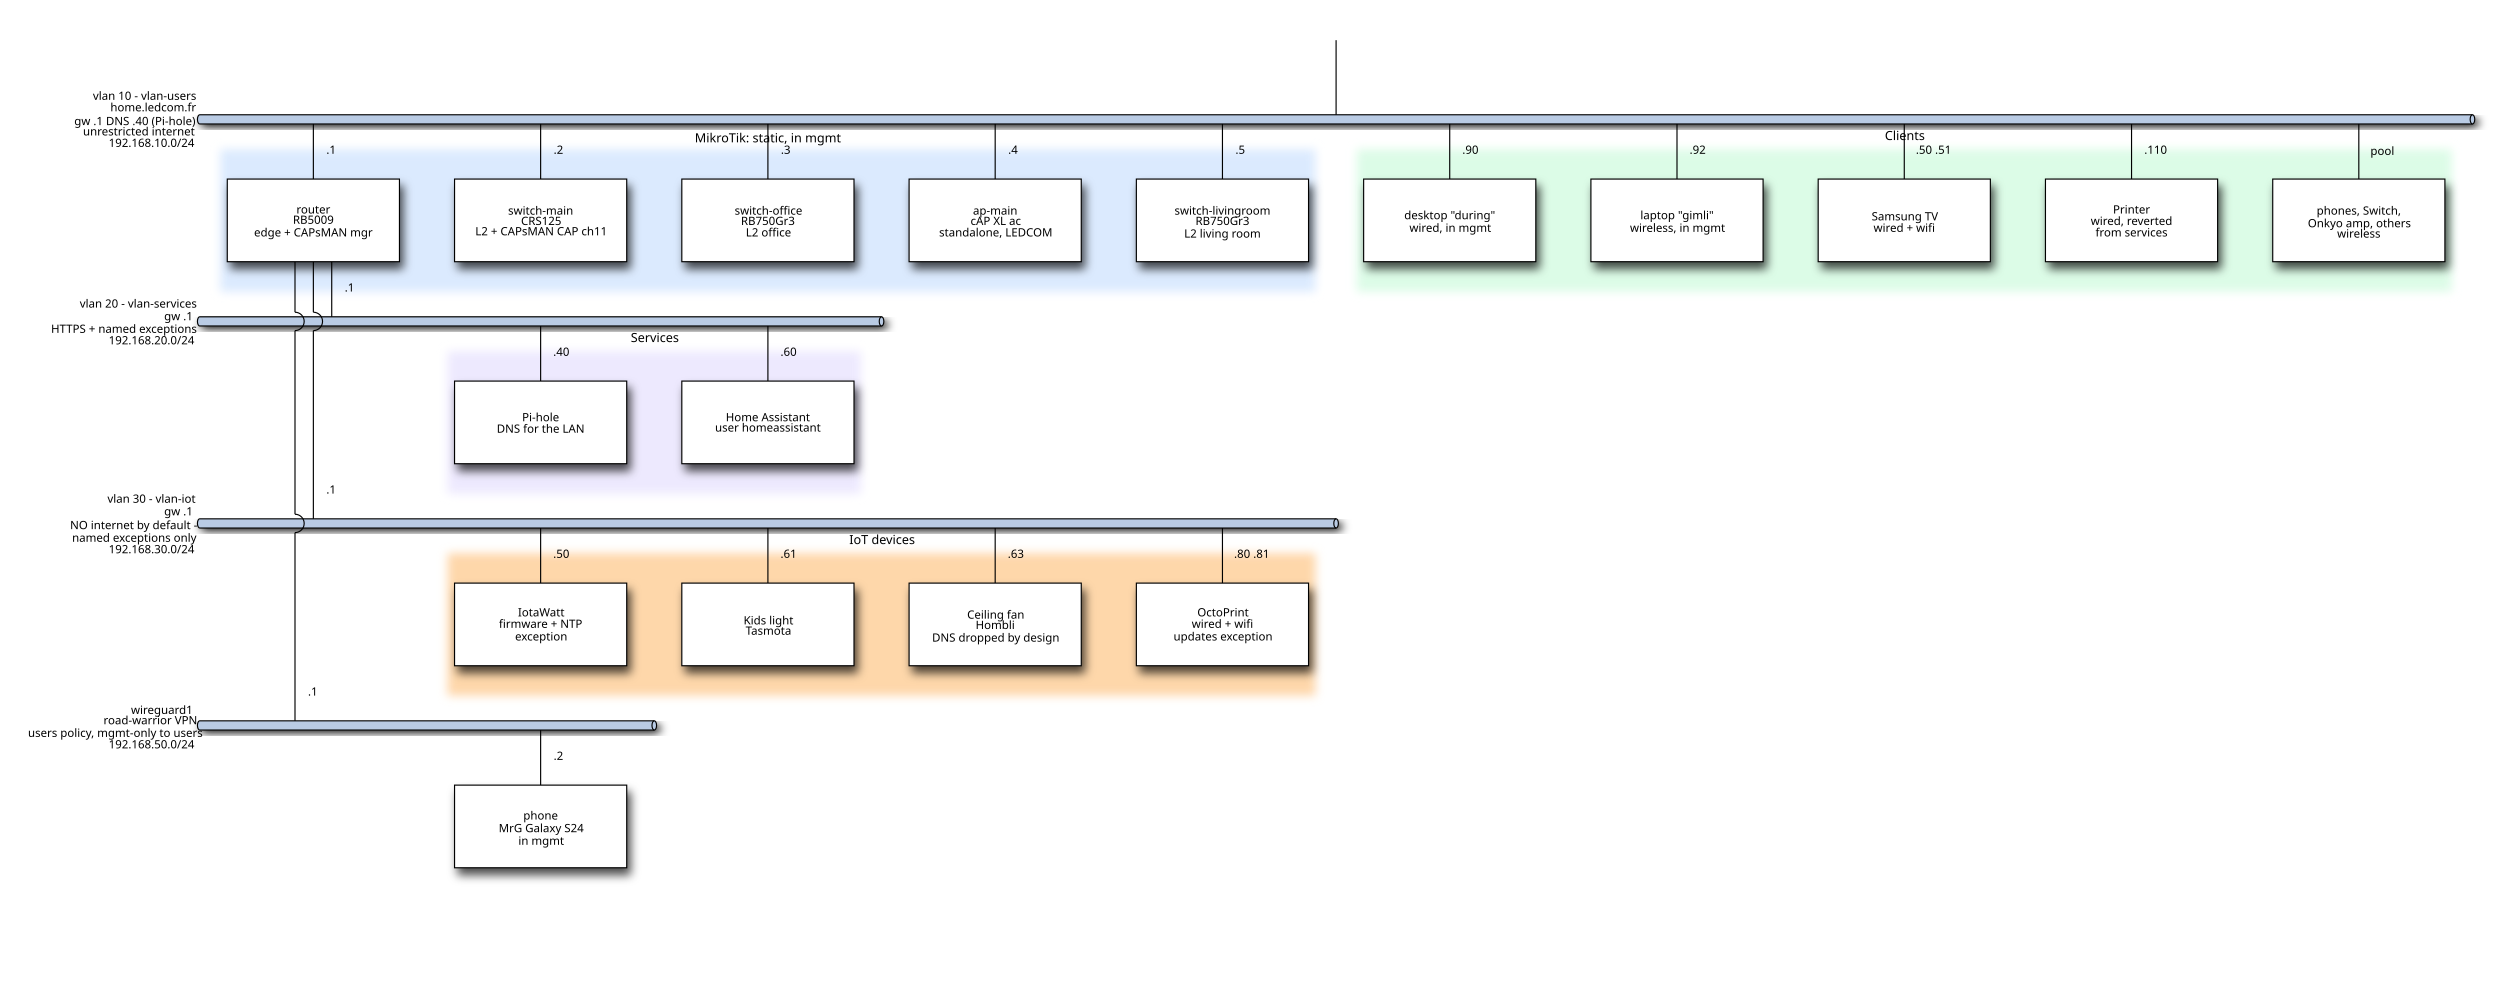
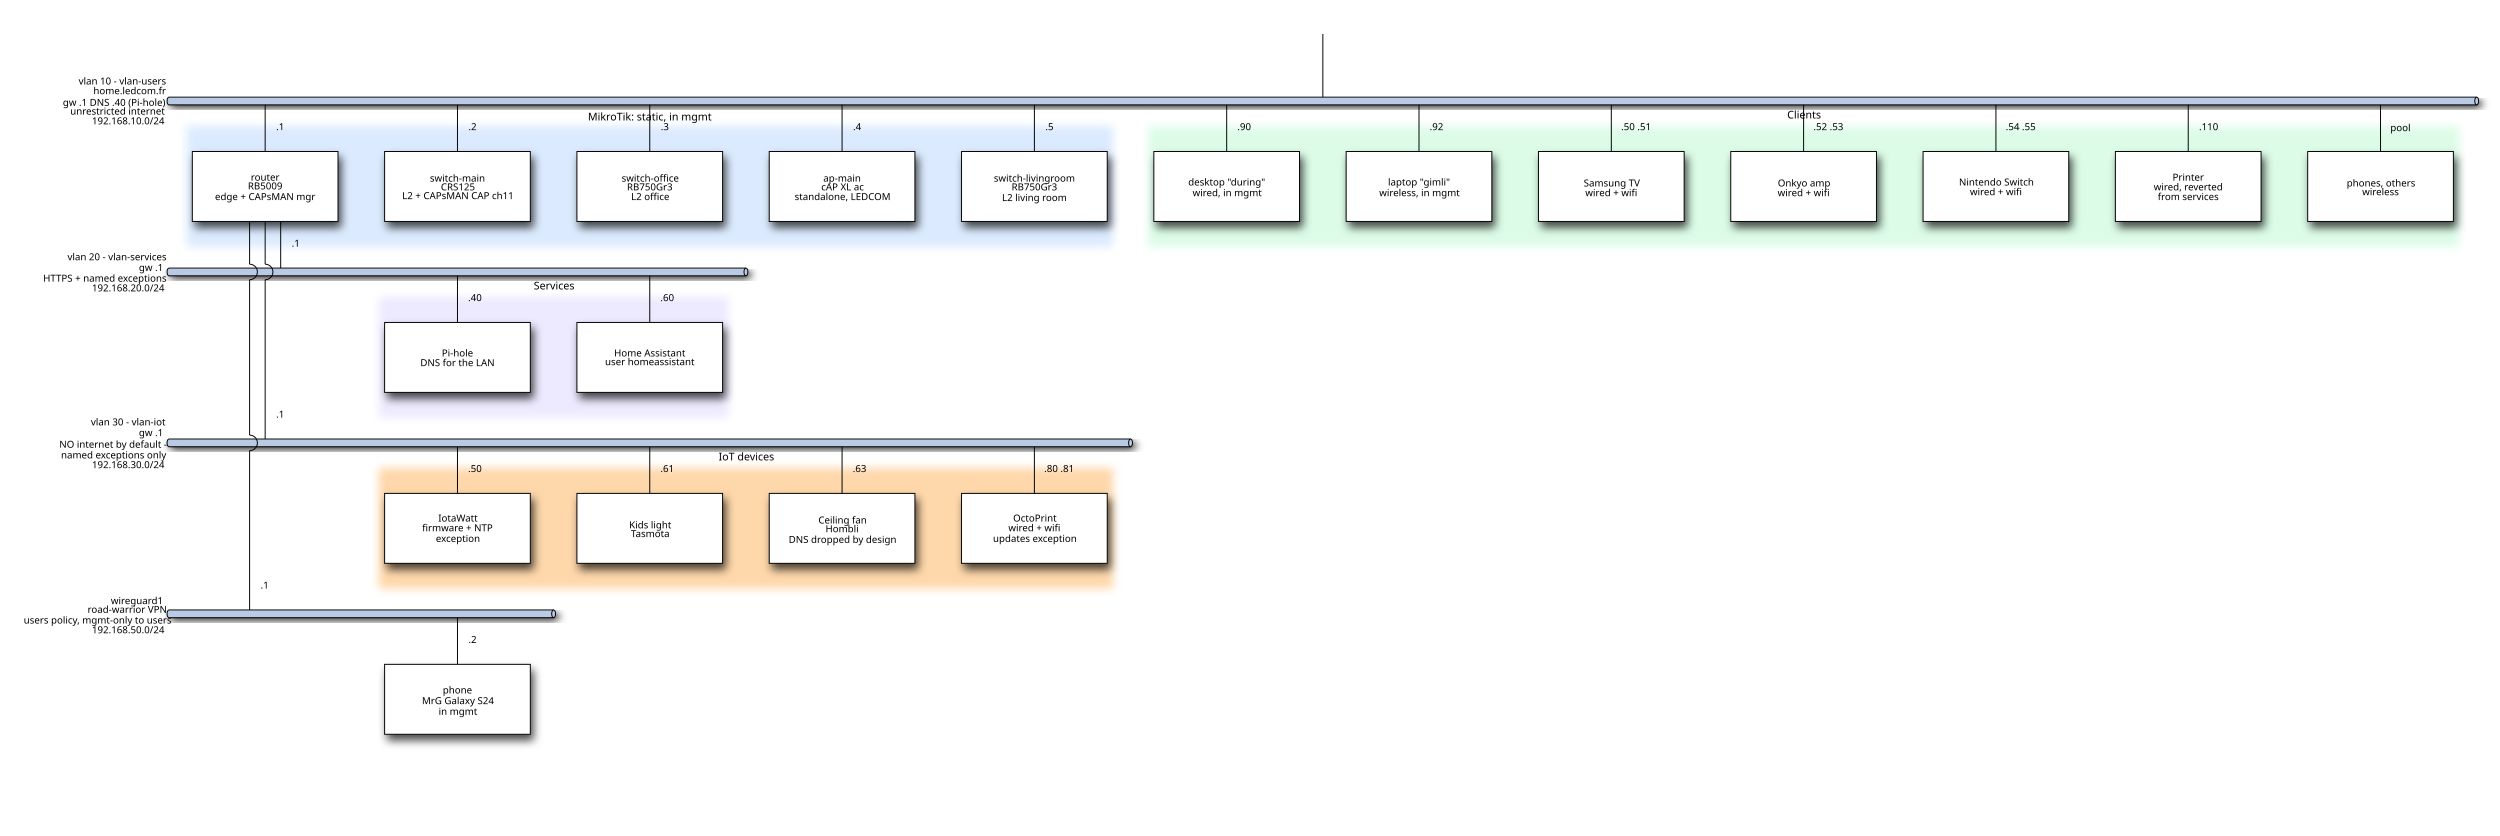
- <svg xmlns="http://www.w3.org/2000/svg" viewBox="0 0 2178 860">
+ <svg xmlns="http://www.w3.org/2000/svg" viewBox="0 0 2574 860">
  <defs id="defs_block">
    <filter height="1.504" id="filter_blur" width="1.157" x="-0.079" y="-0.252">
      <feGaussianBlur id="feGaussianBlur3780" stdDeviation="4.2" />
    </filter>
  </defs>
  <rect fill="rgb(219,234,254)" height="124" style="filter:url(#filter_blur)" width="954" x="192" y="130" />
-   <rect fill="rgb(220,252,231)" height="124" style="filter:url(#filter_blur)" width="954" x="1182" y="130" />
+   <rect fill="rgb(220,252,231)" height="124" style="filter:url(#filter_blur)" width="1350" x="1182" y="130" />
  <rect fill="rgb(237,233,254)" height="124" style="filter:url(#filter_blur)" width="360" x="390" y="306" />
  <rect fill="rgb(254,215,170)" height="124" style="filter:url(#filter_blur)" width="756" x="390" y="482" />
  <rect fill="rgb(0,0,0)" height="72" stroke="rgb(0,0,0)" style="filter:url(#filter_blur);opacity:0.7;fill-opacity:1" width="150" x="201" y="162" />
  <rect fill="rgb(0,0,0)" height="72" stroke="rgb(0,0,0)" style="filter:url(#filter_blur);opacity:0.7;fill-opacity:1" width="150" x="399" y="162" />
  <rect fill="rgb(0,0,0)" height="72" stroke="rgb(0,0,0)" style="filter:url(#filter_blur);opacity:0.7;fill-opacity:1" width="150" x="597" y="162" />
  <rect fill="rgb(0,0,0)" height="72" stroke="rgb(0,0,0)" style="filter:url(#filter_blur);opacity:0.7;fill-opacity:1" width="150" x="795" y="162" />
  <rect fill="rgb(0,0,0)" height="72" stroke="rgb(0,0,0)" style="filter:url(#filter_blur);opacity:0.7;fill-opacity:1" width="150" x="993" y="162" />
  <rect fill="rgb(0,0,0)" height="72" stroke="rgb(0,0,0)" style="filter:url(#filter_blur);opacity:0.7;fill-opacity:1" width="150" x="1191" y="162" />
  <rect fill="rgb(0,0,0)" height="72" stroke="rgb(0,0,0)" style="filter:url(#filter_blur);opacity:0.7;fill-opacity:1" width="150" x="1389" y="162" />
  <rect fill="rgb(0,0,0)" height="72" stroke="rgb(0,0,0)" style="filter:url(#filter_blur);opacity:0.7;fill-opacity:1" width="150" x="1587" y="162" />
  <rect fill="rgb(0,0,0)" height="72" stroke="rgb(0,0,0)" style="filter:url(#filter_blur);opacity:0.7;fill-opacity:1" width="150" x="1785" y="162" />
  <rect fill="rgb(0,0,0)" height="72" stroke="rgb(0,0,0)" style="filter:url(#filter_blur);opacity:0.7;fill-opacity:1" width="150" x="1983" y="162" />
+   <rect fill="rgb(0,0,0)" height="72" stroke="rgb(0,0,0)" style="filter:url(#filter_blur);opacity:0.7;fill-opacity:1" width="150" x="2181" y="162" />
+   <rect fill="rgb(0,0,0)" height="72" stroke="rgb(0,0,0)" style="filter:url(#filter_blur);opacity:0.7;fill-opacity:1" width="150" x="2379" y="162" />
  <rect fill="rgb(0,0,0)" height="72" stroke="rgb(0,0,0)" style="filter:url(#filter_blur);opacity:0.7;fill-opacity:1" width="150" x="399" y="338" />
  <rect fill="rgb(0,0,0)" height="72" stroke="rgb(0,0,0)" style="filter:url(#filter_blur);opacity:0.7;fill-opacity:1" width="150" x="597" y="338" />
  <rect fill="rgb(0,0,0)" height="72" stroke="rgb(0,0,0)" style="filter:url(#filter_blur);opacity:0.7;fill-opacity:1" width="150" x="399" y="514" />
  <rect fill="rgb(0,0,0)" height="72" stroke="rgb(0,0,0)" style="filter:url(#filter_blur);opacity:0.7;fill-opacity:1" width="150" x="597" y="514" />
  <rect fill="rgb(0,0,0)" height="72" stroke="rgb(0,0,0)" style="filter:url(#filter_blur);opacity:0.7;fill-opacity:1" width="150" x="795" y="514" />
  <rect fill="rgb(0,0,0)" height="72" stroke="rgb(0,0,0)" style="filter:url(#filter_blur);opacity:0.7;fill-opacity:1" width="150" x="993" y="514" />
  <rect fill="rgb(0,0,0)" height="72" stroke="rgb(0,0,0)" style="filter:url(#filter_blur);opacity:0.7;fill-opacity:1" width="150" x="399" y="690" />
-   <path d="M 177 103 L 2157 103 A2,4 0 0 1 2157 111 L 177 111 A2,4 0 0 1 177 103" fill="rgb(0,0,0)" style="filter:url(#filter_blur)" />
+   <path d="M 177 103 L 2553 103 A2,4 0 0 1 2553 111 L 177 111 A2,4 0 0 1 177 103" fill="rgb(0,0,0)" style="filter:url(#filter_blur)" />
  <path d="M 177 279 L 771 279 A2,4 0 0 1 771 287 L 177 287 A2,4 0 0 1 177 279" fill="rgb(0,0,0)" style="filter:url(#filter_blur)" />
  <path d="M 177 455 L 1167 455 A2,4 0 0 1 1167 463 L 177 463 A2,4 0 0 1 177 455" fill="rgb(0,0,0)" style="filter:url(#filter_blur)" />
  <path d="M 177 631 L 573 631 A2,4 0 0 1 573 639 L 177 639 A2,4 0 0 1 177 631" fill="rgb(0,0,0)" style="filter:url(#filter_blur)" />
-   <path d="M 174 100 L 2154 100 A2,4 0 0 1 2154 108 L 174 108 A2,4 0 0 1 174 100" fill="rgb(185,203,228)" stroke="rgb(0,0,0)" />
-   <path d="M 2154 108 A2,4 0 0 1 2154 100" fill="none" stroke="rgb(0,0,0)" />
-   <path d="M 174 100 L 2154 100" fill="none" stroke="none" />
-   <path d="M 1164 35 L 1164 100" fill="none" stroke="rgb(0,0,0)" />
+   <path d="M 174 100 L 2550 100 A2,4 0 0 1 2550 108 L 174 108 A2,4 0 0 1 174 100" fill="rgb(185,203,228)" stroke="rgb(0,0,0)" />
+   <path d="M 2550 108 A2,4 0 0 1 2550 100" fill="none" stroke="rgb(0,0,0)" />
+   <path d="M 174 100 L 2550 100" fill="none" stroke="none" />
+   <path d="M 1362 35 L 1362 100" fill="none" stroke="rgb(0,0,0)" />
  <path d="M 174 276 L 768 276 A2,4 0 0 1 768 284 L 174 284 A2,4 0 0 1 174 276" fill="rgb(185,203,228)" stroke="rgb(0,0,0)" />
  <path d="M 768 284 A2,4 0 0 1 768 276" fill="none" stroke="rgb(0,0,0)" />
  <path d="M 174 276 L 768 276" fill="none" stroke="none" />
  <path d="M 174 452 L 1164 452 A2,4 0 0 1 1164 460 L 174 460 A2,4 0 0 1 174 452" fill="rgb(185,203,228)" stroke="rgb(0,0,0)" />
  <path d="M 1164 460 A2,4 0 0 1 1164 452" fill="none" stroke="rgb(0,0,0)" />
  <path d="M 174 452 L 1164 452" fill="none" stroke="none" />
  <path d="M 174 628 L 570 628 A2,4 0 0 1 570 636 L 174 636 A2,4 0 0 1 174 628" fill="rgb(185,203,228)" stroke="rgb(0,0,0)" />
  <path d="M 570 636 A2,4 0 0 1 570 628" fill="none" stroke="rgb(0,0,0)" />
  <path d="M 174 628 L 570 628" fill="none" stroke="none" />
  <text fill="rgb(0,0,0)" font-family="sans-serif" font-size="10" font-style="normal" font-weight="normal" text-anchor="middle" textLength="80" x="126.0" y="87">vlan 10 - vlan-users</text>
  <text fill="rgb(0,0,0)" font-family="sans-serif" font-size="10" font-style="normal" font-weight="normal" text-anchor="middle" textLength="65" x="133.5" y="97">home.ledcom.fr</text>
  <text fill="rgb(0,0,0)" font-family="sans-serif" font-size="10" font-style="normal" font-weight="normal" text-anchor="middle" textLength="97" x="117.5" y="109">gw .1  DNS .40 (Pi-hole)</text>
  <text fill="rgb(0,0,0)" font-family="sans-serif" font-size="10" font-style="normal" font-weight="normal" text-anchor="middle" textLength="90" x="121.0" y="118">unrestricted internet</text>
  <text fill="rgb(0,0,0)" font-family="sans-serif" font-size="10" font-style="normal" font-weight="normal" text-anchor="middle" textLength="68" x="132.0" y="128">192.168.10.0/24</text>
  <text fill="rgb(0,0,0)" font-family="sans-serif" font-size="10" font-style="normal" font-weight="normal" text-anchor="middle" textLength="91" x="120.5" y="268">vlan 20 - vlan-services</text>
  <text fill="rgb(0,0,0)" font-family="sans-serif" font-size="10" font-style="normal" font-weight="normal" text-anchor="middle" textLength="21" x="155.5" y="279">gw .1</text>
  <text fill="rgb(0,0,0)" font-family="sans-serif" font-size="10" font-style="normal" font-weight="normal" text-anchor="middle" textLength="116" x="108.0" y="290">HTTPS + named exceptions</text>
  <text fill="rgb(0,0,0)" font-family="sans-serif" font-size="10" font-style="normal" font-weight="normal" text-anchor="middle" textLength="68" x="132.0" y="300">192.168.20.0/24</text>
  <text fill="rgb(0,0,0)" font-family="sans-serif" font-size="10" font-style="normal" font-weight="normal" text-anchor="middle" textLength="68" x="132.0" y="438">vlan 30 - vlan-iot</text>
  <text fill="rgb(0,0,0)" font-family="sans-serif" font-size="10" font-style="normal" font-weight="normal" text-anchor="middle" textLength="21" x="155.5" y="449">gw .1</text>
  <text fill="rgb(0,0,0)" font-family="sans-serif" font-size="10" font-style="normal" font-weight="normal" text-anchor="middle" textLength="99" x="116.5" y="461">NO internet by default -</text>
  <text fill="rgb(0,0,0)" font-family="sans-serif" font-size="10" font-style="normal" font-weight="normal" text-anchor="middle" textLength="98" x="117.0" y="472">named exceptions only</text>
  <text fill="rgb(0,0,0)" font-family="sans-serif" font-size="10" font-style="normal" font-weight="normal" text-anchor="middle" textLength="68" x="132.0" y="482">192.168.30.0/24</text>
  <text fill="rgb(0,0,0)" font-family="sans-serif" font-size="10" font-style="normal" font-weight="normal" text-anchor="middle" textLength="50" x="141.0" y="622">wireguard1</text>
  <text fill="rgb(0,0,0)" font-family="sans-serif" font-size="10" font-style="normal" font-weight="normal" text-anchor="middle" textLength="70" x="131.0" y="631">road-warrior VPN</text>
  <text fill="rgb(0,0,0)" font-family="sans-serif" font-size="10" font-style="normal" font-weight="normal" text-anchor="middle" textLength="131" x="100.5" y="642">users policy, mgmt-only to users</text>
  <text fill="rgb(0,0,0)" font-family="sans-serif" font-size="10" font-style="normal" font-weight="normal" text-anchor="middle" textLength="68" x="132.0" y="652">192.168.50.0/24</text>
  <path d="M 273 108 L 273 156" fill="none" stroke="rgb(0,0,0)" />
  <text fill="rgb(0,0,0)" font-family="sans-serif" font-size="10" font-style="normal" font-weight="normal" text-anchor="middle" textLength="7" x="288.5" y="134">.1</text>
  <path d="M 289 228 L 289 276" fill="none" stroke="rgb(0,0,0)" />
  <text fill="rgb(0,0,0)" font-family="sans-serif" font-size="10" font-style="normal" font-weight="normal" text-anchor="middle" textLength="7" x="304.5" y="254">.1</text>
  <path d="M 273 228 L 273 272" fill="none" stroke="rgb(0,0,0)" />
  <path d="M 273.0 272.0 A8.0,8.0 0 0 1 273.0 288.0" fill="none" stroke="rgb(0,0,0)" />
  <path d="M 273 288 L 273 452" fill="none" stroke="rgb(0,0,0)" />
  <text fill="rgb(0,0,0)" font-family="sans-serif" font-size="10" font-style="normal" font-weight="normal" text-anchor="middle" textLength="7" x="288.5" y="430">.1</text>
  <path d="M 257 228 L 257 272" fill="none" stroke="rgb(0,0,0)" />
  <path d="M 257.0 272.0 A8.0,8.0 0 0 1 257.0 288.0" fill="none" stroke="rgb(0,0,0)" />
  <path d="M 257 288 L 257 448" fill="none" stroke="rgb(0,0,0)" />
  <path d="M 257.0 448.0 A8.0,8.0 0 0 1 257.0 464.0" fill="none" stroke="rgb(0,0,0)" />
  <path d="M 257 464 L 257 628" fill="none" stroke="rgb(0,0,0)" />
  <text fill="rgb(0,0,0)" font-family="sans-serif" font-size="10" font-style="normal" font-weight="normal" text-anchor="middle" textLength="7" x="272.5" y="606">.1</text>
  <rect fill="rgb(255,255,255)" height="72" stroke="rgb(0,0,0)" width="150" x="198" y="156" />
  <text fill="rgb(0,0,0)" font-family="sans-serif" font-size="10" font-style="normal" font-weight="normal" text-anchor="middle" textLength="26" x="273.0" y="186">router</text>
  <text fill="rgb(0,0,0)" font-family="sans-serif" font-size="10" font-style="normal" font-weight="normal" text-anchor="middle" textLength="32" x="273.0" y="195">RB5009</text>
  <text fill="rgb(0,0,0)" font-family="sans-serif" font-size="10" font-style="normal" font-weight="normal" text-anchor="middle" textLength="92" x="273.0" y="206">edge + CAPsMAN mgr</text>
  <path d="M 471 108 L 471 156" fill="none" stroke="rgb(0,0,0)" />
  <text fill="rgb(0,0,0)" font-family="sans-serif" font-size="10" font-style="normal" font-weight="normal" text-anchor="middle" textLength="7" x="486.5" y="134">.2</text>
  <rect fill="rgb(255,255,255)" height="72" stroke="rgb(0,0,0)" width="150" x="396" y="156" />
  <text fill="rgb(0,0,0)" font-family="sans-serif" font-size="10" font-style="normal" font-weight="normal" text-anchor="middle" textLength="52" x="471.0" y="187">switch-main</text>
  <text fill="rgb(0,0,0)" font-family="sans-serif" font-size="10" font-style="normal" font-weight="normal" text-anchor="middle" textLength="33" x="471.5" y="196">CRS125</text>
  <text fill="rgb(0,0,0)" font-family="sans-serif" font-size="10" font-style="normal" font-weight="normal" text-anchor="middle" textLength="105" x="471.5" y="205">L2 + CAPsMAN CAP ch11</text>
  <path d="M 669 108 L 669 156" fill="none" stroke="rgb(0,0,0)" />
  <text fill="rgb(0,0,0)" font-family="sans-serif" font-size="10" font-style="normal" font-weight="normal" text-anchor="middle" textLength="7" x="684.5" y="134">.3</text>
  <rect fill="rgb(255,255,255)" height="72" stroke="rgb(0,0,0)" width="150" x="594" y="156" />
  <text fill="rgb(0,0,0)" font-family="sans-serif" font-size="10" font-style="normal" font-weight="normal" text-anchor="middle" textLength="53" x="669.5" y="187">switch-office</text>
  <text fill="rgb(0,0,0)" font-family="sans-serif" font-size="10" font-style="normal" font-weight="normal" text-anchor="middle" textLength="42" x="669.0" y="196">RB750Gr3</text>
  <text fill="rgb(0,0,0)" font-family="sans-serif" font-size="10" font-style="normal" font-weight="normal" text-anchor="middle" textLength="35" x="669.5" y="206">L2 office</text>
  <path d="M 867 108 L 867 156" fill="none" stroke="rgb(0,0,0)" />
  <text fill="rgb(0,0,0)" font-family="sans-serif" font-size="10" font-style="normal" font-weight="normal" text-anchor="middle" textLength="7" x="882.5" y="134">.4</text>
  <rect fill="rgb(255,255,255)" height="72" stroke="rgb(0,0,0)" width="150" x="792" y="156" />
  <text fill="rgb(0,0,0)" font-family="sans-serif" font-size="10" font-style="normal" font-weight="normal" text-anchor="middle" textLength="34" x="867.0" y="187">ap-main</text>
  <text fill="rgb(0,0,0)" font-family="sans-serif" font-size="10" font-style="normal" font-weight="normal" text-anchor="middle" textLength="39" x="867.5" y="196">cAP XL ac</text>
  <text fill="rgb(0,0,0)" font-family="sans-serif" font-size="10" font-style="normal" font-weight="normal" text-anchor="middle" textLength="89" x="867.5" y="206">standalone, LEDCOM</text>
  <path d="M 1065 108 L 1065 156" fill="none" stroke="rgb(0,0,0)" />
  <text fill="rgb(0,0,0)" font-family="sans-serif" font-size="10" font-style="normal" font-weight="normal" text-anchor="middle" textLength="7" x="1080.5" y="134">.5</text>
  <rect fill="rgb(255,255,255)" height="72" stroke="rgb(0,0,0)" width="150" x="990" y="156" />
  <text fill="rgb(0,0,0)" font-family="sans-serif" font-size="10" font-style="normal" font-weight="normal" text-anchor="middle" textLength="76" x="1065.0" y="187">switch-livingroom</text>
  <text fill="rgb(0,0,0)" font-family="sans-serif" font-size="10" font-style="normal" font-weight="normal" text-anchor="middle" textLength="42" x="1065.0" y="196">RB750Gr3</text>
  <text fill="rgb(0,0,0)" font-family="sans-serif" font-size="10" font-style="normal" font-weight="normal" text-anchor="middle" textLength="60" x="1065.0" y="207">L2 living room</text>
  <path d="M 1263 108 L 1263 156" fill="none" stroke="rgb(0,0,0)" />
  <text fill="rgb(0,0,0)" font-family="sans-serif" font-size="10" font-style="normal" font-weight="normal" text-anchor="middle" textLength="12" x="1281.0" y="134">.90</text>
  <rect fill="rgb(255,255,255)" height="72" stroke="rgb(0,0,0)" width="150" x="1188" y="156" />
  <text fill="rgb(0,0,0)" font-family="sans-serif" font-size="10" font-style="normal" font-weight="normal" text-anchor="middle" textLength="70" x="1263.0" y="191">desktop "during"</text>
  <text fill="rgb(0,0,0)" font-family="sans-serif" font-size="10" font-style="normal" font-weight="normal" text-anchor="middle" textLength="63" x="1263.5" y="202">wired, in mgmt</text>
  <path d="M 1461 108 L 1461 156" fill="none" stroke="rgb(0,0,0)" />
  <text fill="rgb(0,0,0)" font-family="sans-serif" font-size="10" font-style="normal" font-weight="normal" text-anchor="middle" textLength="12" x="1479.0" y="134">.92</text>
  <rect fill="rgb(255,255,255)" height="72" stroke="rgb(0,0,0)" width="150" x="1386" y="156" />
  <text fill="rgb(0,0,0)" font-family="sans-serif" font-size="10" font-style="normal" font-weight="normal" text-anchor="middle" textLength="54" x="1461.0" y="191">laptop "gimli"</text>
  <text fill="rgb(0,0,0)" font-family="sans-serif" font-size="10" font-style="normal" font-weight="normal" text-anchor="middle" textLength="73" x="1461.5" y="202">wireless, in mgmt</text>
  <path d="M 1659 108 L 1659 156" fill="none" stroke="rgb(0,0,0)" />
  <text fill="rgb(0,0,0)" font-family="sans-serif" font-size="10" font-style="normal" font-weight="normal" text-anchor="middle" textLength="27" x="1684.5" y="134">.50 .51</text>
  <rect fill="rgb(255,255,255)" height="72" stroke="rgb(0,0,0)" width="150" x="1584" y="156" />
  <text fill="rgb(0,0,0)" font-family="sans-serif" font-size="10" font-style="normal" font-weight="normal" text-anchor="middle" textLength="53" x="1659.5" y="192">Samsung TV</text>
  <text fill="rgb(0,0,0)" font-family="sans-serif" font-size="10" font-style="normal" font-weight="normal" text-anchor="middle" textLength="50" x="1659.0" y="202">wired + wifi</text>
  <path d="M 1857 108 L 1857 156" fill="none" stroke="rgb(0,0,0)" />
-   <text fill="rgb(0,0,0)" font-family="sans-serif" font-size="10" font-style="normal" font-weight="normal" text-anchor="middle" textLength="18" x="1878.0" y="134">.110</text>
+   <text fill="rgb(0,0,0)" font-family="sans-serif" font-size="10" font-style="normal" font-weight="normal" text-anchor="middle" textLength="27" x="1882.5" y="134">.52 .53</text>
  <rect fill="rgb(255,255,255)" height="72" stroke="rgb(0,0,0)" width="150" x="1782" y="156" />
-   <text fill="rgb(0,0,0)" font-family="sans-serif" font-size="10" font-style="normal" font-weight="normal" text-anchor="middle" textLength="30" x="1857.0" y="186">Printer</text>
-   <text fill="rgb(0,0,0)" font-family="sans-serif" font-size="10" font-style="normal" font-weight="normal" text-anchor="middle" textLength="64" x="1857.0" y="196">wired, reverted</text>
-   <text fill="rgb(0,0,0)" font-family="sans-serif" font-size="10" font-style="normal" font-weight="normal" text-anchor="middle" textLength="54" x="1857.0" y="206">from services</text>
+   <text fill="rgb(0,0,0)" font-family="sans-serif" font-size="10" font-style="normal" font-weight="normal" text-anchor="middle" textLength="47" x="1857.5" y="192">Onkyo amp</text>
+   <text fill="rgb(0,0,0)" font-family="sans-serif" font-size="10" font-style="normal" font-weight="normal" text-anchor="middle" textLength="50" x="1857.0" y="202">wired + wifi</text>
  <path d="M 2055 108 L 2055 156" fill="none" stroke="rgb(0,0,0)" />
-   <text fill="rgb(0,0,0)" font-family="sans-serif" font-size="10" font-style="normal" font-weight="normal" text-anchor="middle" textLength="17" x="2075.5" y="135">pool</text>
+   <text fill="rgb(0,0,0)" font-family="sans-serif" font-size="10" font-style="normal" font-weight="normal" text-anchor="middle" textLength="27" x="2080.5" y="134">.54 .55</text>
  <rect fill="rgb(255,255,255)" height="72" stroke="rgb(0,0,0)" width="150" x="1980" y="156" />
-   <text fill="rgb(0,0,0)" font-family="sans-serif" font-size="10" font-style="normal" font-weight="normal" text-anchor="middle" textLength="66" x="2055.0" y="187">phones, Switch,</text>
-   <text fill="rgb(0,0,0)" font-family="sans-serif" font-size="10" font-style="normal" font-weight="normal" text-anchor="middle" textLength="77" x="2055.5" y="198">Onkyo amp, others</text>
-   <text fill="rgb(0,0,0)" font-family="sans-serif" font-size="10" font-style="normal" font-weight="normal" text-anchor="middle" textLength="34" x="2055.0" y="207">wireless</text>
+   <text fill="rgb(0,0,0)" font-family="sans-serif" font-size="10" font-style="normal" font-weight="normal" text-anchor="middle" textLength="71" x="2055.5" y="191">Nintendo Switch</text>
+   <text fill="rgb(0,0,0)" font-family="sans-serif" font-size="10" font-style="normal" font-weight="normal" text-anchor="middle" textLength="50" x="2055.0" y="201">wired + wifi</text>
+   <path d="M 2253 108 L 2253 156" fill="none" stroke="rgb(0,0,0)" />
+   <text fill="rgb(0,0,0)" font-family="sans-serif" font-size="10" font-style="normal" font-weight="normal" text-anchor="middle" textLength="18" x="2274.0" y="134">.110</text>
+   <rect fill="rgb(255,255,255)" height="72" stroke="rgb(0,0,0)" width="150" x="2178" y="156" />
+   <text fill="rgb(0,0,0)" font-family="sans-serif" font-size="10" font-style="normal" font-weight="normal" text-anchor="middle" textLength="30" x="2253.0" y="186">Printer</text>
+   <text fill="rgb(0,0,0)" font-family="sans-serif" font-size="10" font-style="normal" font-weight="normal" text-anchor="middle" textLength="64" x="2253.0" y="196">wired, reverted</text>
+   <text fill="rgb(0,0,0)" font-family="sans-serif" font-size="10" font-style="normal" font-weight="normal" text-anchor="middle" textLength="54" x="2253.0" y="206">from services</text>
+   <path d="M 2451 108 L 2451 156" fill="none" stroke="rgb(0,0,0)" />
+   <text fill="rgb(0,0,0)" font-family="sans-serif" font-size="10" font-style="normal" font-weight="normal" text-anchor="middle" textLength="17" x="2471.5" y="135">pool</text>
+   <rect fill="rgb(255,255,255)" height="72" stroke="rgb(0,0,0)" width="150" x="2376" y="156" />
+   <text fill="rgb(0,0,0)" font-family="sans-serif" font-size="10" font-style="normal" font-weight="normal" text-anchor="middle" textLength="61" x="2451.5" y="192">phones, others</text>
+   <text fill="rgb(0,0,0)" font-family="sans-serif" font-size="10" font-style="normal" font-weight="normal" text-anchor="middle" textLength="34" x="2451.0" y="201">wireless</text>
  <path d="M 471 284 L 471 332" fill="none" stroke="rgb(0,0,0)" />
  <text fill="rgb(0,0,0)" font-family="sans-serif" font-size="10" font-style="normal" font-weight="normal" text-anchor="middle" textLength="12" x="489.0" y="310">.40</text>
  <rect fill="rgb(255,255,255)" height="72" stroke="rgb(0,0,0)" width="150" x="396" y="332" />
  <text fill="rgb(0,0,0)" font-family="sans-serif" font-size="10" font-style="normal" font-weight="normal" text-anchor="middle" textLength="30" x="471.0" y="367">Pi-hole</text>
  <text fill="rgb(0,0,0)" font-family="sans-serif" font-size="10" font-style="normal" font-weight="normal" text-anchor="middle" textLength="68" x="471.0" y="377">DNS for the LAN</text>
  <path d="M 669 284 L 669 332" fill="none" stroke="rgb(0,0,0)" />
  <text fill="rgb(0,0,0)" font-family="sans-serif" font-size="10" font-style="normal" font-weight="normal" text-anchor="middle" textLength="12" x="687.0" y="310">.60</text>
  <rect fill="rgb(255,255,255)" height="72" stroke="rgb(0,0,0)" width="150" x="594" y="332" />
  <text fill="rgb(0,0,0)" font-family="sans-serif" font-size="10" font-style="normal" font-weight="normal" text-anchor="middle" textLength="62" x="669.0" y="367">Home Assistant</text>
  <text fill="rgb(0,0,0)" font-family="sans-serif" font-size="10" font-style="normal" font-weight="normal" text-anchor="middle" textLength="80" x="669.0" y="376">user homeassistant</text>
  <path d="M 471 460 L 471 508" fill="none" stroke="rgb(0,0,0)" />
  <text fill="rgb(0,0,0)" font-family="sans-serif" font-size="10" font-style="normal" font-weight="normal" text-anchor="middle" textLength="12" x="489.0" y="486">.50</text>
  <rect fill="rgb(255,255,255)" height="72" stroke="rgb(0,0,0)" width="150" x="396" y="508" />
  <text fill="rgb(0,0,0)" font-family="sans-serif" font-size="10" font-style="normal" font-weight="normal" text-anchor="middle" textLength="33" x="471.5" y="537">IotaWatt</text>
  <text fill="rgb(0,0,0)" font-family="sans-serif" font-size="10" font-style="normal" font-weight="normal" text-anchor="middle" textLength="66" x="471.0" y="547">firmware + NTP</text>
  <text fill="rgb(0,0,0)" font-family="sans-serif" font-size="10" font-style="normal" font-weight="normal" text-anchor="middle" textLength="41" x="471.5" y="558">exception</text>
  <path d="M 669 460 L 669 508" fill="none" stroke="rgb(0,0,0)" />
  <text fill="rgb(0,0,0)" font-family="sans-serif" font-size="10" font-style="normal" font-weight="normal" text-anchor="middle" textLength="12" x="687.0" y="486">.61</text>
  <rect fill="rgb(255,255,255)" height="72" stroke="rgb(0,0,0)" width="150" x="594" y="508" />
  <text fill="rgb(0,0,0)" font-family="sans-serif" font-size="10" font-style="normal" font-weight="normal" text-anchor="middle" textLength="39" x="669.5" y="544">Kids light</text>
  <text fill="rgb(0,0,0)" font-family="sans-serif" font-size="10" font-style="normal" font-weight="normal" text-anchor="middle" textLength="33" x="669.5" y="553">Tasmota</text>
  <path d="M 867 460 L 867 508" fill="none" stroke="rgb(0,0,0)" />
  <text fill="rgb(0,0,0)" font-family="sans-serif" font-size="10" font-style="normal" font-weight="normal" text-anchor="middle" textLength="12" x="885.0" y="486">.63</text>
  <rect fill="rgb(255,255,255)" height="72" stroke="rgb(0,0,0)" width="150" x="792" y="508" />
  <text fill="rgb(0,0,0)" font-family="sans-serif" font-size="10" font-style="normal" font-weight="normal" text-anchor="middle" textLength="47" x="867.5" y="539">Ceiling fan</text>
  <text fill="rgb(0,0,0)" font-family="sans-serif" font-size="10" font-style="normal" font-weight="normal" text-anchor="middle" textLength="30" x="867.0" y="548">Hombli</text>
  <text fill="rgb(0,0,0)" font-family="sans-serif" font-size="10" font-style="normal" font-weight="normal" text-anchor="middle" textLength="99" x="867.5" y="559">DNS dropped by design</text>
  <path d="M 1065 460 L 1065 508" fill="none" stroke="rgb(0,0,0)" />
  <text fill="rgb(0,0,0)" font-family="sans-serif" font-size="10" font-style="normal" font-weight="normal" text-anchor="middle" textLength="27" x="1090.5" y="486">.80 .81</text>
  <rect fill="rgb(255,255,255)" height="72" stroke="rgb(0,0,0)" width="150" x="990" y="508" />
  <text fill="rgb(0,0,0)" font-family="sans-serif" font-size="10" font-style="normal" font-weight="normal" text-anchor="middle" textLength="39" x="1065.5" y="537">OctoPrint</text>
  <text fill="rgb(0,0,0)" font-family="sans-serif" font-size="10" font-style="normal" font-weight="normal" text-anchor="middle" textLength="50" x="1065.0" y="547">wired + wifi</text>
  <text fill="rgb(0,0,0)" font-family="sans-serif" font-size="10" font-style="normal" font-weight="normal" text-anchor="middle" textLength="77" x="1065.5" y="558">updates exception</text>
  <path d="M 471 636 L 471 684" fill="none" stroke="rgb(0,0,0)" />
  <text fill="rgb(0,0,0)" font-family="sans-serif" font-size="10" font-style="normal" font-weight="normal" text-anchor="middle" textLength="7" x="486.5" y="662">.2</text>
  <rect fill="rgb(255,255,255)" height="72" stroke="rgb(0,0,0)" width="150" x="396" y="684" />
  <text fill="rgb(0,0,0)" font-family="sans-serif" font-size="10" font-style="normal" font-weight="normal" text-anchor="middle" textLength="28" x="471.0" y="714">phone</text>
  <text fill="rgb(0,0,0)" font-family="sans-serif" font-size="10" font-style="normal" font-weight="normal" text-anchor="middle" textLength="65" x="471.5" y="725">MrG Galaxy S24</text>
  <text fill="rgb(0,0,0)" font-family="sans-serif" font-size="10" font-style="normal" font-weight="normal" text-anchor="middle" textLength="35" x="471.5" y="736">in mgmt</text>
  <text fill="rgb(0,0,0)" font-family="sans-serif" font-size="11" font-style="normal" font-weight="normal" text-anchor="middle" textLength="112" x="669.0" y="124">MikroTik: static, in mgmt</text>
-   <text fill="rgb(0,0,0)" font-family="sans-serif" font-size="11" font-style="normal" font-weight="normal" text-anchor="middle" textLength="33" x="1659.5" y="122">Clients</text>
+   <text fill="rgb(0,0,0)" font-family="sans-serif" font-size="11" font-style="normal" font-weight="normal" text-anchor="middle" textLength="33" x="1857.5" y="122">Clients</text>
  <text fill="rgb(0,0,0)" font-family="sans-serif" font-size="11" font-style="normal" font-weight="normal" text-anchor="middle" textLength="39" x="570.5" y="298">Services</text>
  <text fill="rgb(0,0,0)" font-family="sans-serif" font-size="11" font-style="normal" font-weight="normal" text-anchor="middle" textLength="51" x="768.5" y="474">IoT devices</text>
</svg>
